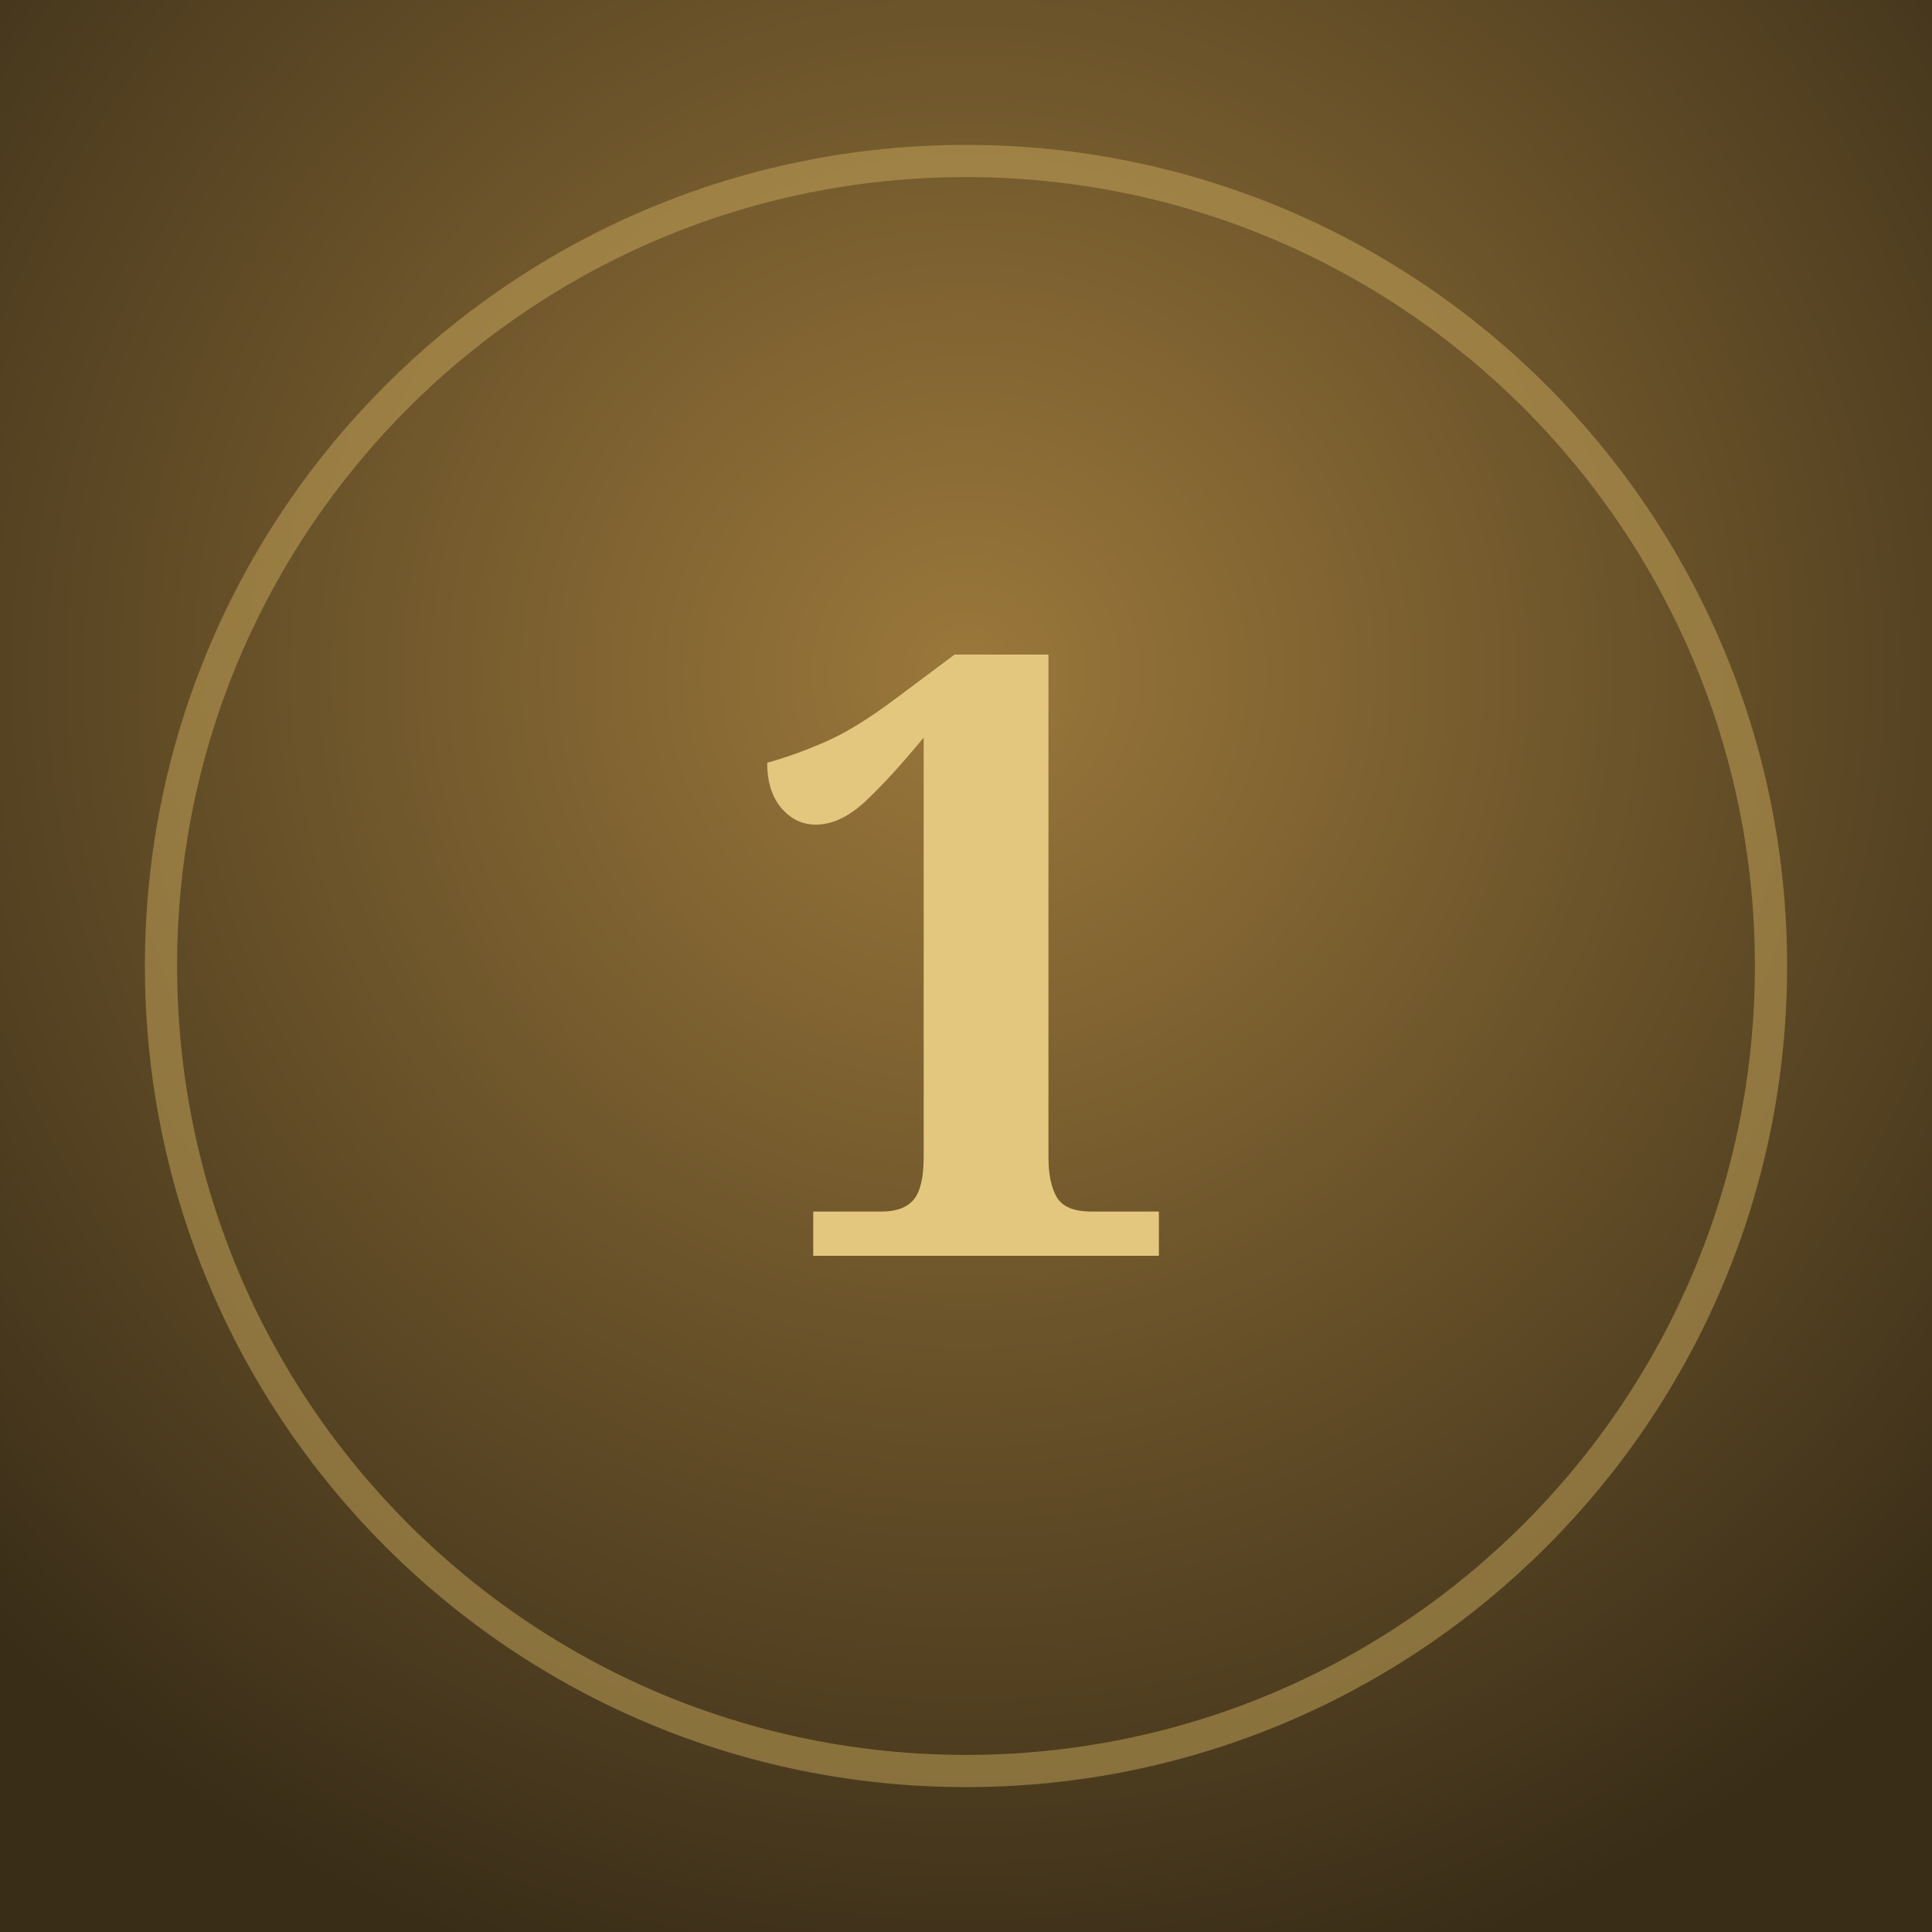
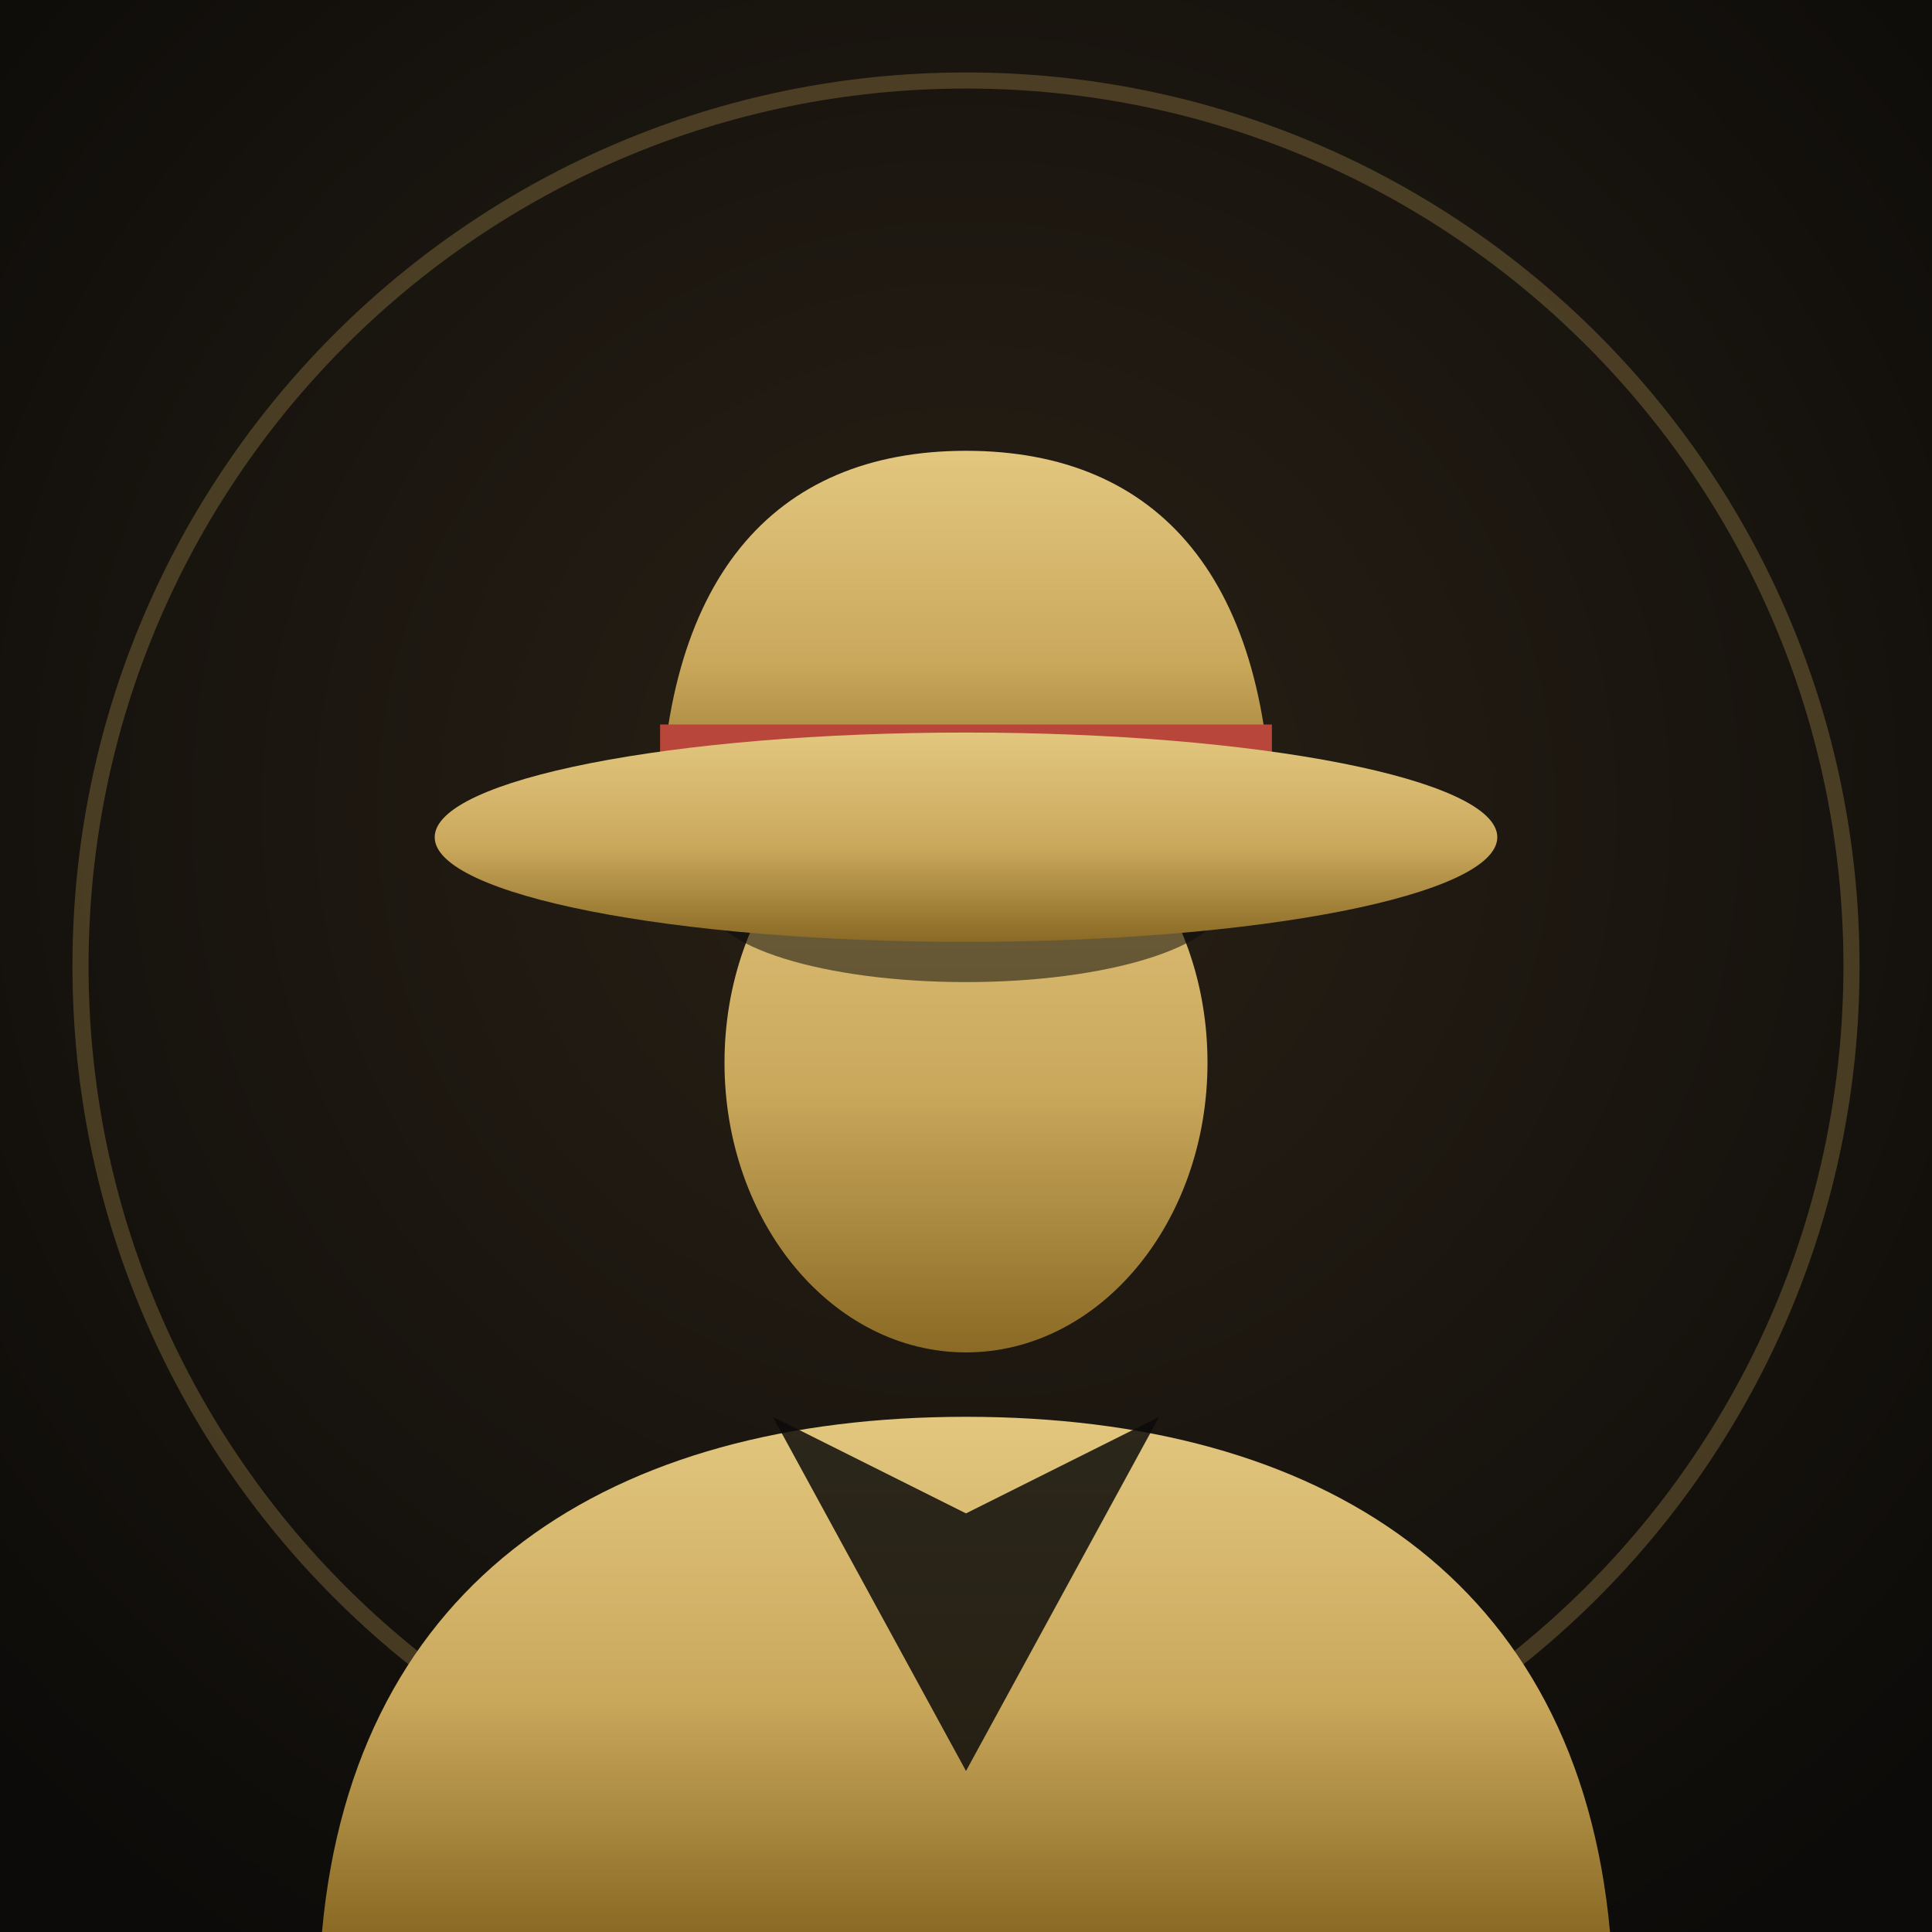
<svg xmlns="http://www.w3.org/2000/svg" viewBox="0 0 120 120">
  <defs>
-     <radialGradient id="g" cx="50%" cy="35%" r="70%">
-       <stop offset="0" stop-color="hsl(38 45% 42%)" />
-       <stop offset="1" stop-color="hsl(38 40% 16%)" />
+     <radialGradient id="bg1" cx="50%" cy="42%" r="70%">
+       <stop offset="0" stop-color="#2a2116" />
+       <stop offset="1" stop-color="#0C0B09" />
    </radialGradient>
+     <linearGradient id="au1" x1="0" y1="0" x2="0" y2="1">
+       <stop offset="0" stop-color="#E3C77F" />
+       <stop offset=".55" stop-color="#C9A85C" />
+       <stop offset="1" stop-color="#8A6A24" />
+     </linearGradient>
  </defs>
-   <rect width="120" height="120" fill="url(#g)" />
-   <circle cx="60" cy="60" r="50" fill="none" stroke="#C9A85C" stroke-opacity=".5" stroke-width="2" />
-   <text x="60" y="78" text-anchor="middle" font-family="Georgia,serif" font-size="52" font-weight="700" fill="#E3C77F">1</text>
+   <rect width="120" height="120" fill="url(#bg1)" />
+   <circle cx="60" cy="60" r="55" fill="none" stroke="#C9A85C" stroke-opacity=".28" stroke-width="1" />
+   <path d="M20 120c2-22 18-32 40-32s38 10 40 32z" fill="url(#au1)" />
+   <path d="M48 88l12 22 12-22-12 6z" fill="#0C0B09" opacity=".85" />
+   <ellipse cx="60" cy="66" rx="15" ry="18" fill="url(#au1)" />
+   <ellipse cx="60" cy="56" rx="16" ry="5" fill="#0C0B09" opacity=".55" />
+   <path d="M41 52c0-16 7-24 19-24s19 8 19 24z" fill="url(#au1)" />
+   <rect x="41" y="45" width="38" height="6" fill="#B9463B" />
+   <ellipse cx="60" cy="52" rx="33" ry="6.5" fill="url(#au1)" />
</svg>
